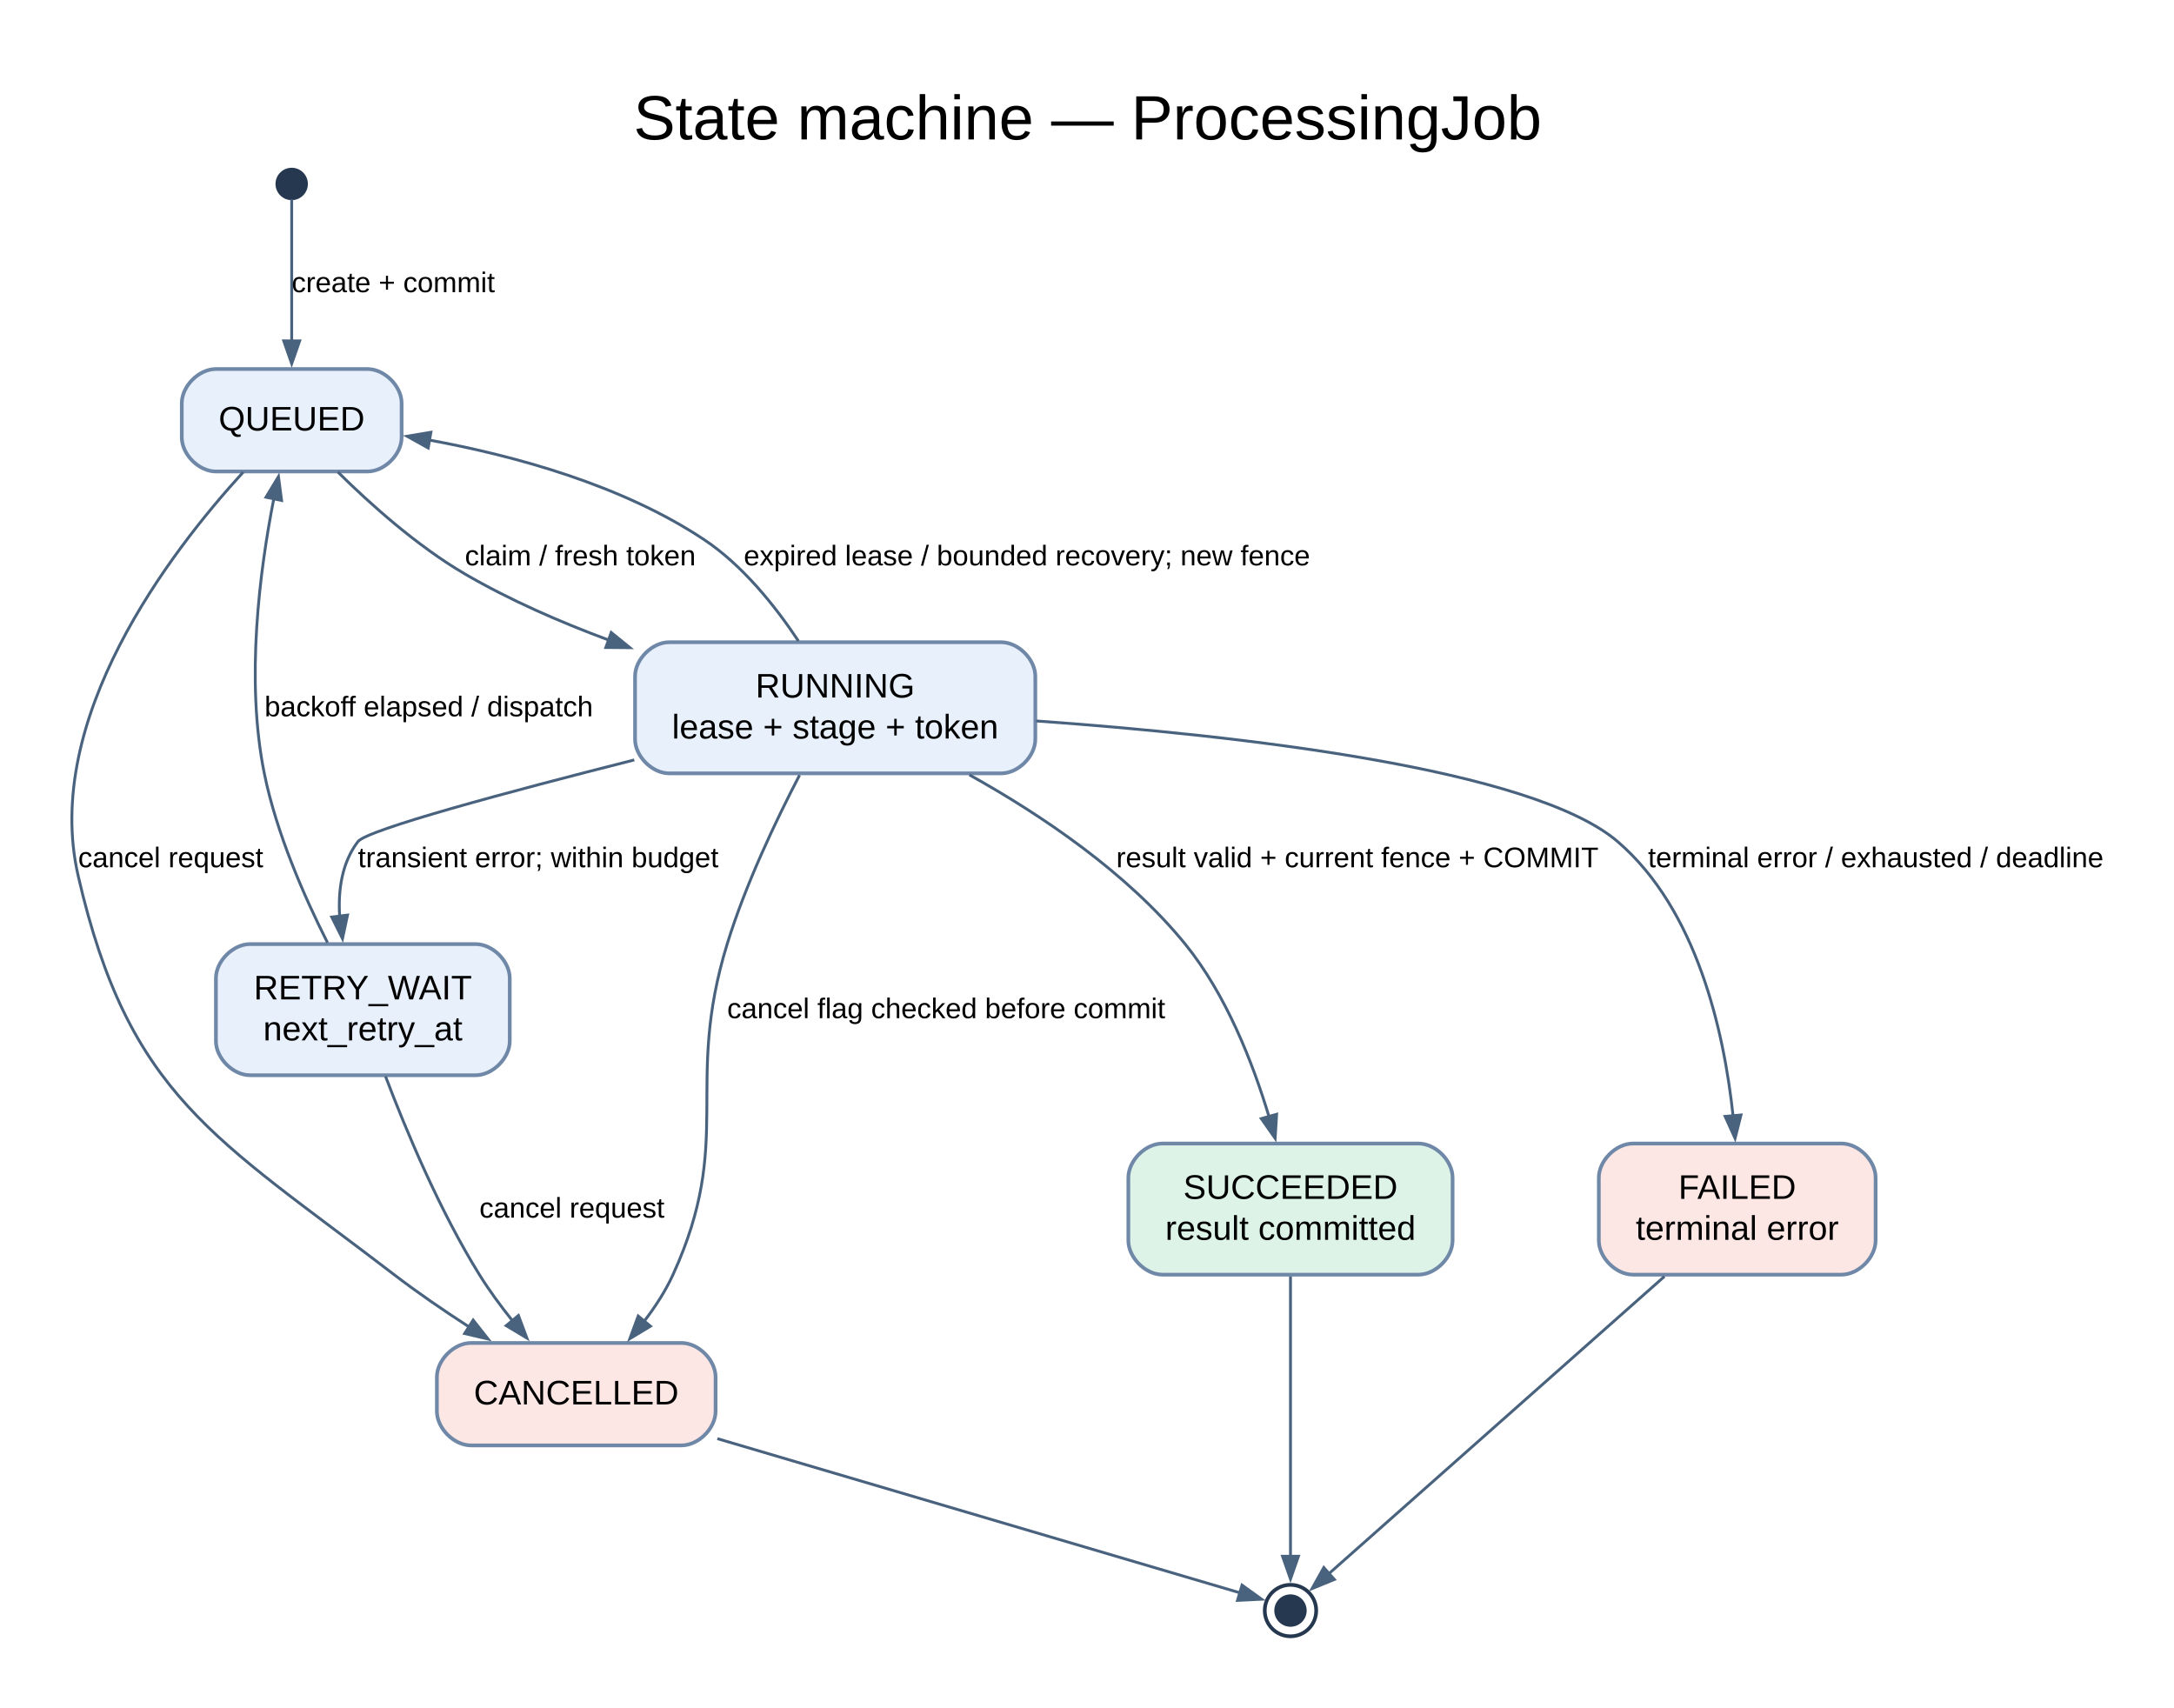
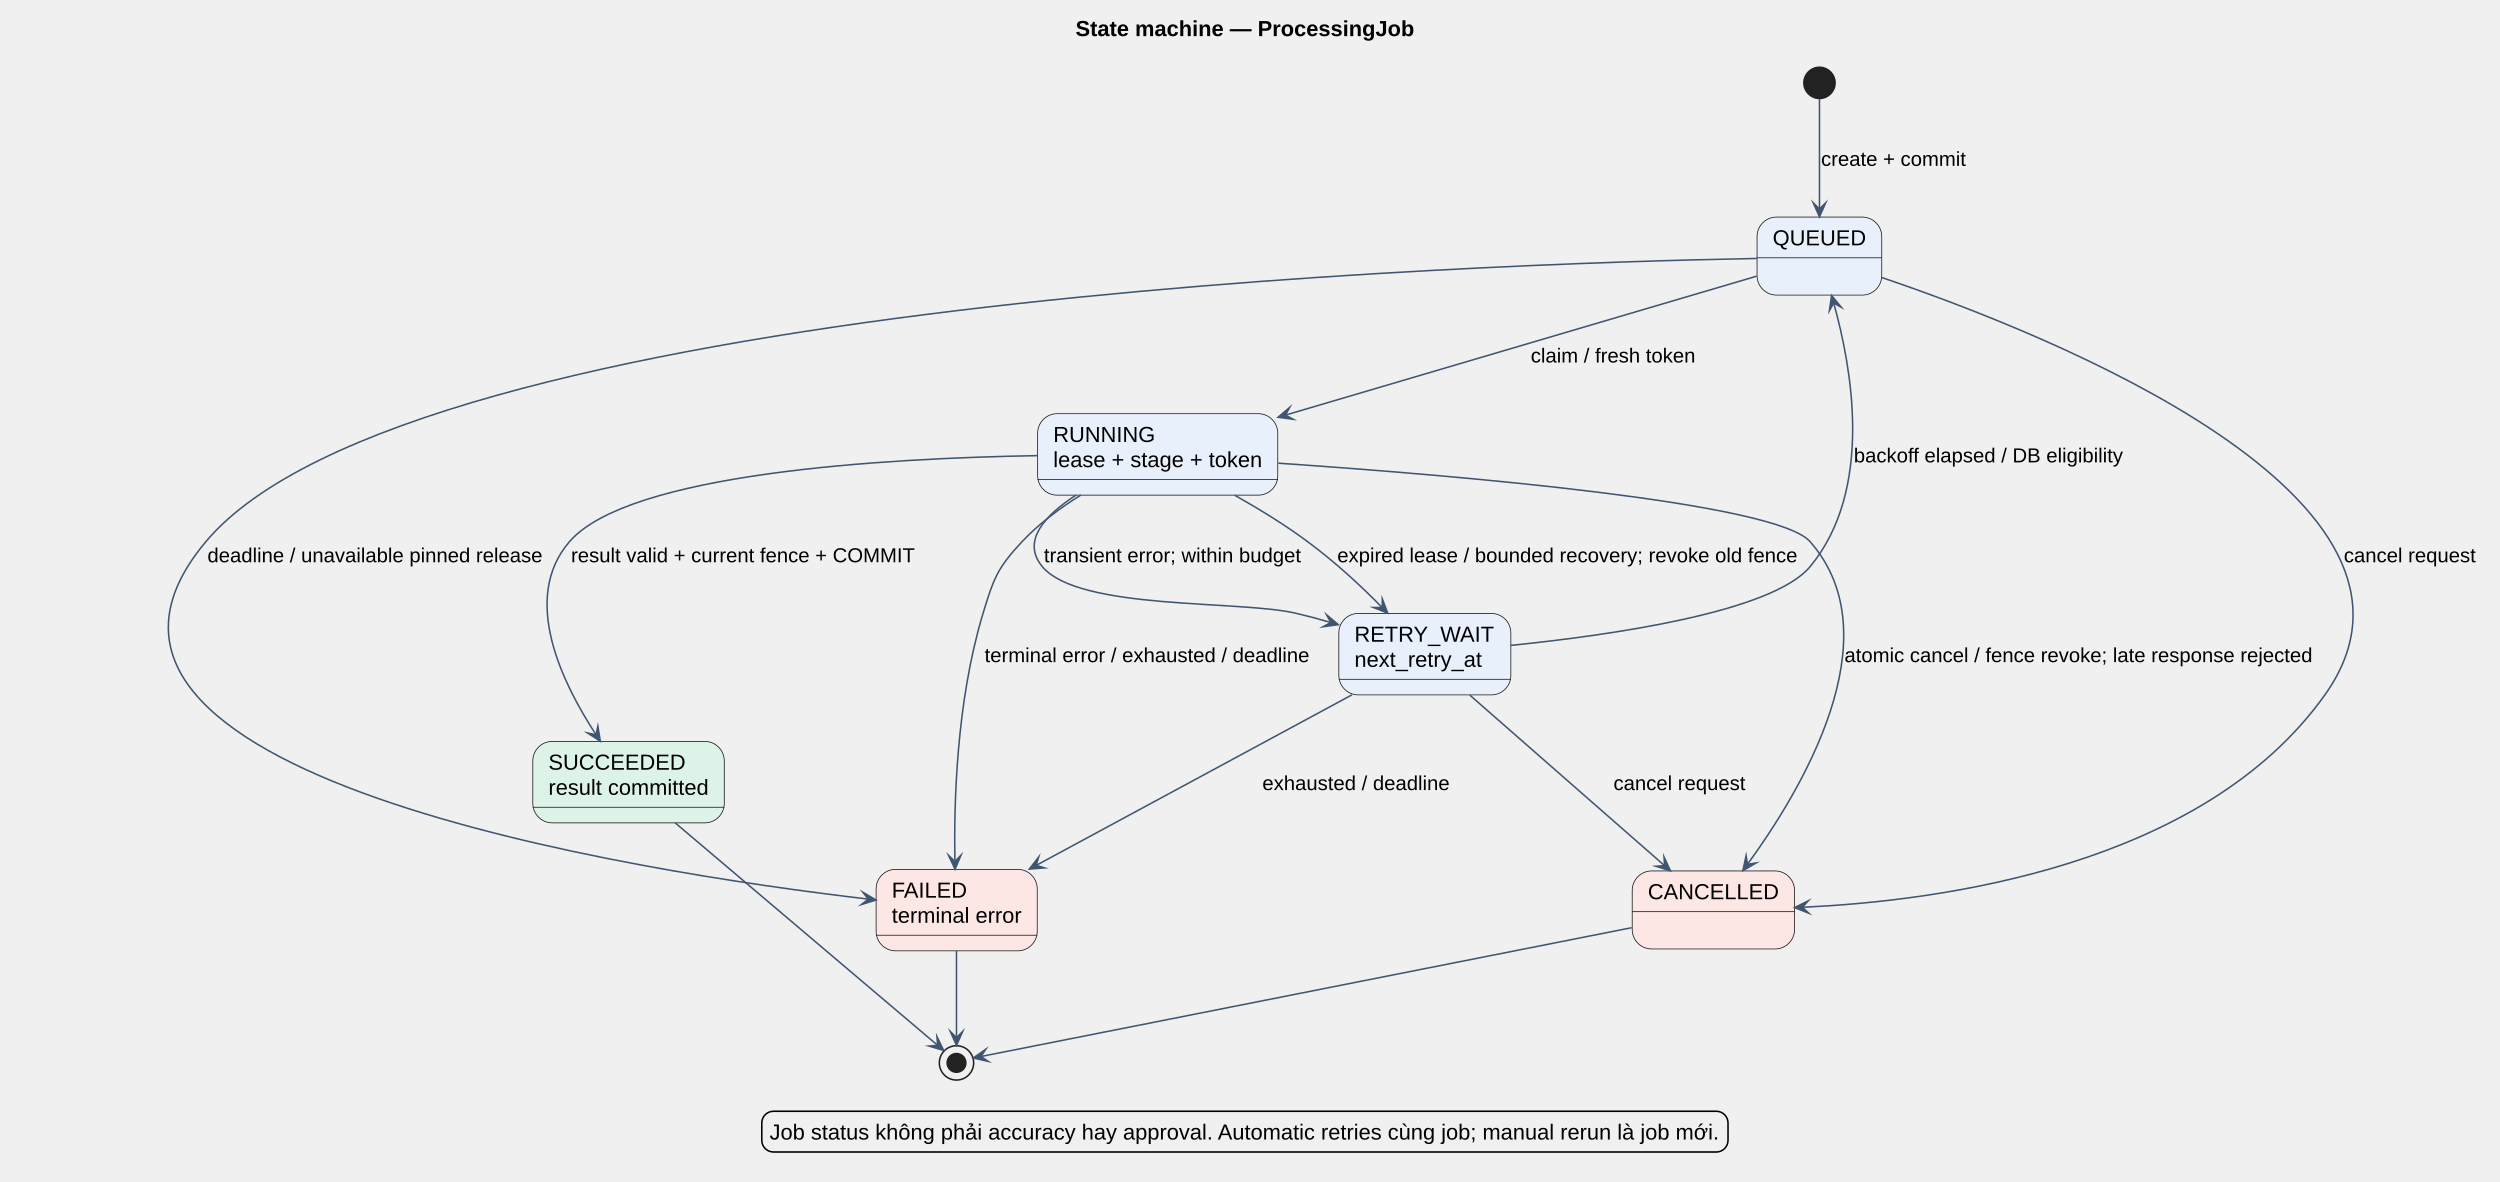
- <svg xmlns="http://www.w3.org/2000/svg" width="764pt" height="600pt" viewBox="0.00 0.00 764.00 600.00">
-   <g id="graph0" class="graph" transform="scale(1 1) rotate(0) translate(25.2 575)">
-     <polygon fill="white" stroke="none" points="-25.2,25.2 -25.2,-575 739.24,-575 739.24,25.2 -25.2,25.2" />
-     <text xml:space="preserve" text-anchor="middle" x="357.02" y="-526" font-family="Arial" font-size="22.00">State machine — ProcessingJob</text>
-     <g id="node1" class="node">
-       <ellipse fill="#263850" stroke="#263850" stroke-width="1.3" cx="77.31" cy="-510.36" rx="5.04" ry="5.04" />
+ <svg xmlns="http://www.w3.org/2000/svg" version="1.1" data-diagram-type="STATE" style="width:1602px;height:757px;background:#FFFFFF;" width="1602px" height="757px" viewBox="0 0 1602 757" zoomAndPan="magnify" preserveAspectRatio="none" contentStyleType="text/css">
+   <defs />
+   <g font-family="sans-serif" lengthAdjust="spacing">
+     <g class="title" data-source-line="1">
+       <text x="689.201" y="23.132" fill="#000" font-size="14" textLength="217.068" font-weight="700" font-family="Arial">State machine — ProcessingJob</text>
    </g>
-     <g id="node2" class="node">
-       <path fill="#e8f0fc" stroke="#7088a8" stroke-width="1.3" d="M103.94,-445.32C103.94,-445.32 50.68,-445.32 50.68,-445.32 44.68,-445.32 38.68,-439.32 38.68,-433.32 38.68,-433.32 38.68,-421.32 38.68,-421.32 38.68,-415.32 44.68,-409.32 50.68,-409.32 50.68,-409.32 103.94,-409.32 103.94,-409.32 109.94,-409.32 115.94,-415.32 115.94,-421.32 115.94,-421.32 115.94,-433.32 115.94,-433.32 115.94,-439.32 109.94,-445.32 103.94,-445.32" />
-       <text xml:space="preserve" text-anchor="middle" x="77.31" y="-423.72" font-family="Arial" font-size="12.00">QUEUED</text>
+     <g class="entity" data-qualified-name="queued" id="ent0001" data-source-line="6">
+       <rect x="1125.92" y="139.099" width="79.896" height="50" fill="#E8F0FC" style="stroke:#181818;stroke-width:0.5;" rx="12.5" ry="12.5" />
+       <line x1="1125.92" y1="165.197" x2="1205.816" y2="165.197" style="stroke:#181818;stroke-width:0.5;" />
+       <text x="1135.92" y="157.23" fill="#000" font-size="14" textLength="59.896" font-family="Arial">QUEUED</text>
    </g>
-     <g id="edge1" class="edge">
-       <path fill="none" stroke="#49627e" d="M77.31,-505C77.31,-495.69 77.31,-473.23 77.31,-455.01" />
-       <polygon fill="#49627e" stroke="#49627e" points="80.11,-455.21 77.31,-447.21 74.51,-455.21 80.11,-455.21" />
-       <text xml:space="preserve" text-anchor="middle" x="113.01" y="-472.32" font-family="Arial" font-size="10.00">create + commit</text>
+     <g class="entity" data-qualified-name="running" id="ent0002" data-source-line="7">
+       <rect x="664.92" y="265.099" width="153.875" height="52.197" fill="#E8F0FC" style="stroke:#181818;stroke-width:0.5;" rx="12.5" ry="12.5" />
+       <line x1="664.92" y1="307.296" x2="818.795" y2="307.296" style="stroke:#181818;stroke-width:0.5;" />
+       <text x="674.92" y="283.23" fill="#000" font-size="14" textLength="65.331" font-family="Arial">RUNNING</text>
+       <text x="674.92" y="299.329" fill="#000" font-size="14" textLength="133.875" font-family="Arial">lease + stage + token</text>
    </g>
-     <g id="node3" class="node">
-       <path fill="#e8f0fc" stroke="#7088a8" stroke-width="1.3" d="M326.64,-349.32C326.64,-349.32 209.97,-349.32 209.97,-349.32 203.97,-349.32 197.97,-343.32 197.97,-337.32 197.97,-337.32 197.97,-315.24 197.97,-315.24 197.97,-309.24 203.97,-303.24 209.97,-303.24 209.97,-303.24 326.64,-303.24 326.64,-303.24 332.64,-303.24 338.64,-309.24 338.64,-315.24 338.64,-315.24 338.64,-337.32 338.64,-337.32 338.64,-343.32 332.64,-349.32 326.64,-349.32" />
-       <text xml:space="preserve" text-anchor="middle" x="268.31" y="-329.88" font-family="Arial" font-size="12.00">RUNNING</text>
-       <text xml:space="preserve" text-anchor="middle" x="268.31" y="-315.48" font-family="Arial" font-size="12.00">lease + stage + token</text>
+     <g class="entity" data-qualified-name="retry" id="ent0003" data-source-line="8">
+       <rect x="857.92" y="393.099" width="110.228" height="52.197" fill="#E8F0FC" style="stroke:#181818;stroke-width:0.5;" rx="12.5" ry="12.5" />
+       <line x1="857.92" y1="435.296" x2="968.148" y2="435.296" style="stroke:#181818;stroke-width:0.5;" />
+       <text x="867.92" y="411.23" fill="#000" font-size="14" textLength="90.228" font-family="Arial">RETRY_WAIT</text>
+       <text x="867.92" y="427.329" fill="#000" font-size="14" textLength="81.71" font-family="Arial">next_retry_at</text>
    </g>
-     <g id="edge2" class="edge">
-       <path fill="none" stroke="#49627e" d="M93.53,-409.13C105.09,-397.71 121.47,-383.07 138.16,-373.32 153.76,-364.22 171.46,-356.48 188.66,-350.1" />
-       <polygon fill="#49627e" stroke="#49627e" points="189.59,-352.74 196.17,-347.4 187.7,-347.47 189.59,-352.74" />
-       <text xml:space="preserve" text-anchor="middle" x="178.74" y="-376.32" font-family="Arial" font-size="10.00">claim / fresh token</text>
+     <g class="entity" data-qualified-name="success" id="ent0004" data-source-line="9">
+       <rect x="341.42" y="475.099" width="122.696" height="52.197" fill="#DDF3E8" style="stroke:#181818;stroke-width:0.5;" rx="12.5" ry="12.5" />
+       <line x1="341.42" y1="517.296" x2="464.116" y2="517.296" style="stroke:#181818;stroke-width:0.5;" />
+       <text x="351.42" y="493.23" fill="#000" font-size="14" textLength="87.903" font-family="Arial">SUCCEEDED</text>
+       <text x="351.42" y="509.329" fill="#000" font-size="14" textLength="102.696" font-family="Arial">result committed</text>
    </g>
-     <g id="node7" class="node">
-       <path fill="#fce7e5" stroke="#7088a8" stroke-width="1.3" d="M214.28,-103.08C214.28,-103.08 140.33,-103.08 140.33,-103.08 134.33,-103.08 128.33,-97.08 128.33,-91.08 128.33,-91.08 128.33,-79.08 128.33,-79.08 128.33,-73.08 134.33,-67.08 140.33,-67.08 140.33,-67.08 214.28,-67.08 214.28,-67.08 220.28,-67.08 226.28,-73.08 226.28,-79.08 226.28,-79.08 226.28,-91.08 226.28,-91.08 226.28,-97.08 220.28,-103.08 214.28,-103.08" />
-       <text xml:space="preserve" text-anchor="middle" x="177.31" y="-81.48" font-family="Arial" font-size="12.00">CANCELLED</text>
+     <g class="entity" data-qualified-name="failed" id="ent0005" data-source-line="10">
+       <rect x="561.42" y="557.099" width="103.241" height="52.197" fill="#FCE7E5" style="stroke:#181818;stroke-width:0.5;" rx="12.5" ry="12.5" />
+       <line x1="561.42" y1="599.296" x2="664.661" y2="599.296" style="stroke:#181818;stroke-width:0.5;" />
+       <text x="571.42" y="575.23" fill="#000" font-size="14" textLength="49.014" font-family="Arial">FAILED</text>
+       <text x="571.42" y="591.329" fill="#000" font-size="14" textLength="83.241" font-family="Arial">terminal error</text>
    </g>
-     <g id="edge3" class="edge">
-       <path fill="none" stroke="#49627e" d="M60.27,-409.1C34.43,-380.85 -10.4,-322.29 2.27,-267.24 20.08,-189.79 50.24,-175.43 113.31,-127.08 121.56,-120.75 130.81,-114.43 139.65,-108.71" />
-       <polygon fill="#49627e" stroke="#49627e" points="141.08,-111.12 146.33,-104.46 138.08,-106.39 141.08,-111.12" />
-       <text xml:space="preserve" text-anchor="middle" x="34.79" y="-270.24" font-family="Arial" font-size="10.00">cancel request</text>
+     <g class="entity" data-qualified-name="cancel" id="ent0006" data-source-line="11">
+       <rect x="1045.92" y="558.099" width="104.027" height="50" fill="#FCE7E5" style="stroke:#181818;stroke-width:0.5;" rx="12.5" ry="12.5" />
+       <line x1="1045.92" y1="584.197" x2="1149.947" y2="584.197" style="stroke:#181818;stroke-width:0.5;" />
+       <text x="1055.92" y="576.23" fill="#000" font-size="14" textLength="84.027" font-family="Arial">CANCELLED</text>
    </g>
-     <g id="edge10" class="edge">
-       <path fill="none" stroke="#49627e" d="M255.39,-349.74C247.32,-361.91 235.89,-376.26 222.31,-385.32 193.44,-404.57 155.55,-414.88 125.75,-420.34" />
-       <polygon fill="#49627e" stroke="#49627e" points="125.28,-417.58 117.87,-421.7 126.23,-423.1 125.28,-417.58" />
-       <text xml:space="preserve" text-anchor="middle" x="335.69" y="-376.32" font-family="Arial" font-size="10.00">expired lease / bounded recovery; new fence</text>
+     <g class="start_entity" data-qualified-name=".start." id="ent0007" data-source-line="12">
+       <ellipse cx="1165.92" cy="53.099" rx="10" ry="10" fill="#222" style="stroke:#222;stroke-width:1;" />
    </g>
-     <g id="node4" class="node">
-       <path fill="#e8f0fc" stroke="#7088a8" stroke-width="1.3" d="M141.94,-243.24C141.94,-243.24 62.68,-243.24 62.68,-243.24 56.68,-243.24 50.68,-237.24 50.68,-231.24 50.68,-231.24 50.68,-209.16 50.68,-209.16 50.68,-203.16 56.68,-197.16 62.68,-197.16 62.68,-197.16 141.94,-197.16 141.94,-197.16 147.94,-197.16 153.94,-203.16 153.94,-209.16 153.94,-209.16 153.94,-231.24 153.94,-231.24 153.94,-237.24 147.94,-243.24 141.94,-243.24" />
-       <text xml:space="preserve" text-anchor="middle" x="102.31" y="-223.8" font-family="Arial" font-size="12.00">RETRY_WAIT</text>
-       <text xml:space="preserve" text-anchor="middle" x="102.31" y="-209.4" font-family="Arial" font-size="12.00">next_retry_at</text>
+     <g class="end_entity" data-qualified-name=".end." id="ent0020" data-source-line="24">
+       <ellipse cx="612.92" cy="681.099" rx="11" ry="11" fill="none" style="stroke:#222;stroke-width:1;" />
+       <ellipse cx="612.92" cy="681.099" rx="6" ry="6" fill="#222" style="stroke:#222;stroke-width:1;" />
    </g>
-     <g id="edge5" class="edge">
-       <path fill="none" stroke="#49627e" d="M197.7,-307.96C153.29,-296.72 103.77,-283.43 100.57,-279.24 94.95,-271.86 93.59,-262.29 94.16,-253.05" />
-       <polygon fill="#49627e" stroke="#49627e" points="96.93,-253.44 95.16,-245.15 91.38,-252.74 96.93,-253.44" />
-       <text xml:space="preserve" text-anchor="middle" x="163.94" y="-270.24" font-family="Arial" font-size="10.00">transient error; within budget</text>
+     <g class="link" data-entity-1="ent0007" data-entity-2="ent0001" id="lnk8" data-source-line="12" data-link-type="dependency">
+       <path d="M1165.92,63.389 C1165.92,79.969 1165.92,110.129 1165.92,133.949" style="stroke:#405670;stroke-width:1;" fill="none" id="*start*-to-queued" />
+       <polygon points="1165.92,138.949,1169.92,129.949,1165.92,133.949,1161.92,129.949,1165.92,138.949" fill="#405670" style="stroke:#405670;stroke-width:1;stroke-linejoin:miter;stroke-miterlimit:10;" />
+       <text x="1166.92" y="106.292" fill="#000" font-size="13" textLength="92.834" font-family="Arial">create + commit</text>
    </g>
-     <g id="node5" class="node">
-       <path fill="#ddf3e8" stroke="#7088a8" stroke-width="1.3" d="M473.28,-173.16C473.28,-173.16 383.33,-173.16 383.33,-173.16 377.33,-173.16 371.33,-167.16 371.33,-161.16 371.33,-161.16 371.33,-139.08 371.33,-139.08 371.33,-133.08 377.33,-127.08 383.33,-127.08 383.33,-127.08 473.28,-127.08 473.28,-127.08 479.28,-127.08 485.28,-133.08 485.28,-139.08 485.28,-139.08 485.28,-161.16 485.28,-161.16 485.28,-167.16 479.28,-173.16 473.28,-173.16" />
-       <text xml:space="preserve" text-anchor="middle" x="428.31" y="-153.72" font-family="Arial" font-size="12.00">SUCCEEDED</text>
-       <text xml:space="preserve" text-anchor="middle" x="428.31" y="-139.32" font-family="Arial" font-size="12.00">result committed</text>
+     <g class="link" data-entity-1="ent0001" data-entity-2="ent0002" id="lnk9" data-source-line="13" data-link-type="dependency">
+       <path d="M1125.65,176.969 C1055.37,197.689 914.006,239.365 823.746,265.975" style="stroke:#405670;stroke-width:1;" fill="none" id="queued-to-running" />
+       <polygon points="818.95,267.389,828.714,268.68,823.746,265.975,826.452,261.007,818.95,267.389" fill="#405670" style="stroke:#405670;stroke-width:1;stroke-linejoin:miter;stroke-miterlimit:10;" />
+       <text x="980.92" y="232.292" fill="#000" font-size="13" textLength="105.485" font-family="Arial">claim / fresh token</text>
    </g>
-     <g id="edge4" class="edge">
-       <path fill="none" stroke="#49627e" d="M315.47,-302.72C340.8,-288.61 370.91,-268.34 391.31,-243.24 405.69,-225.54 415.09,-201.52 420.81,-182.44" />
-       <polygon fill="#49627e" stroke="#49627e" points="423.44,-183.44 422.92,-174.98 418.05,-181.92 423.44,-183.44" />
-       <text xml:space="preserve" text-anchor="middle" x="451.82" y="-270.24" font-family="Arial" font-size="10.00">result valid + current fence + COMMIT</text>
+     <g class="link" data-entity-1="ent0001" data-entity-2="ent0006" id="lnk10" data-source-line="14" data-link-type="dependency">
+       <path d="M1206.02,177.899 C1310.89,213.479 1579.22,319.299 1489.92,445.099 C1411.58,555.469 1242.295,577.412 1154.945,581.382" style="stroke:#405670;stroke-width:1;" fill="none" id="queued-to-cancel" />
+       <polygon points="1149.95,581.609,1159.122,585.196,1154.945,581.382,1158.759,577.204,1149.95,581.609" fill="#405670" style="stroke:#405670;stroke-width:1;stroke-linejoin:miter;stroke-miterlimit:10;" />
+       <text x="1501.92" y="360.292" fill="#000" font-size="13" textLength="84.551" font-family="Arial">cancel request</text>
    </g>
-     <g id="node6" class="node">
-       <path fill="#fce7e5" stroke="#7088a8" stroke-width="1.3" d="M621.94,-173.16C621.94,-173.16 548.67,-173.16 548.67,-173.16 542.67,-173.16 536.67,-167.16 536.67,-161.16 536.67,-161.16 536.67,-139.08 536.67,-139.08 536.67,-133.08 542.67,-127.08 548.67,-127.08 548.67,-127.08 621.94,-127.08 621.94,-127.08 627.94,-127.08 633.94,-133.08 633.94,-139.08 633.94,-139.08 633.94,-161.16 633.94,-161.16 633.94,-167.16 627.94,-173.16 621.94,-173.16" />
-       <text xml:space="preserve" text-anchor="middle" x="585.31" y="-153.72" font-family="Arial" font-size="12.00">FAILED</text>
-       <text xml:space="preserve" text-anchor="middle" x="585.31" y="-139.32" font-family="Arial" font-size="12.00">terminal error</text>
+     <g class="link" data-entity-1="ent0002" data-entity-2="ent0004" id="lnk11" data-source-line="15" data-link-type="dependency">
+       <path d="M664.79,291.969 C565.98,293.639 402.89,303.199 364.92,347.099 C333.51,383.429 360.284,437.673 381.954,470.823" style="stroke:#405670;stroke-width:1;" fill="none" id="running-to-success" />
+       <polygon points="384.69,475.009,383.114,465.287,381.954,470.823,376.417,469.664,384.69,475.009" fill="#405670" style="stroke:#405670;stroke-width:1;stroke-linejoin:miter;stroke-miterlimit:10;" />
+       <text x="365.92" y="360.292" fill="#000" font-size="13" textLength="220.353" font-family="Arial">result valid + current fence + COMMIT</text>
    </g>
-     <g id="edge6" class="edge">
-       <path fill="none" stroke="#49627e" d="M338.97,-321.65C410.08,-316.59 513.39,-304.95 543.31,-279.24 571.22,-255.25 580.69,-212.4 583.84,-182.91" />
-       <polygon fill="#49627e" stroke="#49627e" points="586.63,-183.19 584.55,-174.97 581.05,-182.69 586.63,-183.19" />
-       <text xml:space="preserve" text-anchor="middle" x="633.99" y="-270.24" font-family="Arial" font-size="10.00">terminal error / exhausted / deadline</text>
+     <g class="link" data-entity-1="ent0002" data-entity-2="ent0003" id="lnk12" data-source-line="16" data-link-type="dependency">
+       <path d="M689.63,317.189 C669.53,330.189 654.31,346.749 667.92,363.099 C691.49,391.399 795.14,384.379 830.92,393.099 C839.6,395.209 843.909,396.312 852.779,398.892" style="stroke:#405670;stroke-width:1;" fill="none" id="running-to-retry" />
+       <polygon points="857.58,400.289,850.055,393.934,852.779,398.892,847.821,401.616,857.58,400.289" fill="#405670" style="stroke:#405670;stroke-width:1;stroke-linejoin:miter;stroke-miterlimit:10;" />
+       <text x="668.92" y="360.292" fill="#000" font-size="13" textLength="164.753" font-family="Arial">transient error; within budget</text>
    </g>
-     <g id="edge7" class="edge">
-       <path fill="none" stroke="#49627e" d="M255.78,-302.6C247.39,-286.49 236.75,-264.09 230.34,-243.24 214.99,-193.23 232.99,-174.69 211.31,-127.08 208.68,-121.31 205.02,-115.7 201.08,-110.56" />
-       <polygon fill="#49627e" stroke="#49627e" points="203.39,-108.97 196.14,-104.59 199.08,-112.54 203.39,-108.97" />
-       <text xml:space="preserve" text-anchor="middle" x="307.32" y="-217.2" font-family="Arial" font-size="10.00">cancel flag checked before commit</text>
+     <g class="link" data-entity-1="ent0002" data-entity-2="ent0003" id="lnk17" data-source-line="21" data-link-type="dependency">
+       <path d="M791.19,317.359 C806.64,326.049 823.43,336.329 837.92,347.099 C856.34,360.789 871.577,374.981 885.727,389.311" style="stroke:#405670;stroke-width:1;" fill="none" id="running-to-retry-1" />
+       <polygon points="889.24,392.869,885.763,383.654,885.727,389.311,880.07,389.275,889.24,392.869" fill="#405670" style="stroke:#405670;stroke-width:1;stroke-linejoin:miter;stroke-miterlimit:10;" />
+       <text x="856.92" y="360.292" fill="#000" font-size="13" textLength="294.849" font-family="Arial">expired lease / bounded recovery; revoke old fence</text>
    </g>
-     <g id="edge8" class="edge">
-       <path fill="none" stroke="#49627e" d="M89.89,-243.75C81.78,-259.8 71.94,-282.18 67.68,-303.24 61.03,-336.07 66.09,-374.67 71.03,-399.78" />
-       <polygon fill="#49627e" stroke="#49627e" points="68.28,-400.28 72.66,-407.53 73.76,-399.13 68.28,-400.28" />
-       <text xml:space="preserve" text-anchor="middle" x="125.49" y="-323.28" font-family="Arial" font-size="10.00">backoff elapsed / dispatch</text>
+     <g class="link" data-entity-1="ent0002" data-entity-2="ent0005" id="lnk13" data-source-line="17" data-link-type="dependency">
+       <path d="M692.58,317.239 C679.31,325.529 665.67,335.619 654.92,347.099 C639.02,364.089 636.66,370.829 629.92,393.099 C612.75,449.859 611.229,515.239 611.899,552.029" style="stroke:#405670;stroke-width:1;" fill="none" id="running-to-failed" />
+       <polygon points="611.99,557.029,615.825,547.957,611.899,552.029,607.827,548.103,611.99,557.029" fill="#405670" style="stroke:#405670;stroke-width:1;stroke-linejoin:miter;stroke-miterlimit:10;" />
+       <text x="630.92" y="424.292" fill="#000" font-size="13" textLength="208.114" font-family="Arial">terminal error / exhausted / deadline</text>
    </g>
-     <g id="edge9" class="edge">
-       <path fill="none" stroke="#49627e" d="M110.29,-196.75C117.58,-177.55 129.33,-149.53 143.27,-127.08 146.68,-121.59 150.76,-116.04 154.9,-110.87" />
-       <polygon fill="#49627e" stroke="#49627e" points="156.99,-112.74 159.96,-104.8 152.69,-109.16 156.99,-112.74" />
-       <text xml:space="preserve" text-anchor="middle" x="175.79" y="-147.12" font-family="Arial" font-size="10.00">cancel request</text>
+     <g class="link" data-entity-1="ent0002" data-entity-2="ent0006" id="lnk14" data-source-line="18" data-link-type="dependency">
+       <path d="M819.12,296.819 C933.73,304.639 1137.84,321.919 1159.92,347.099 C1213.76,408.479 1153.736,507.289 1119.776,553.849" style="stroke:#405670;stroke-width:1;" fill="none" id="running-to-cancel" />
+       <polygon points="1116.83,557.889,1125.365,552.974,1119.776,553.849,1118.902,548.26,1116.83,557.889" fill="#405670" style="stroke:#405670;stroke-width:1;stroke-linejoin:miter;stroke-miterlimit:10;" />
+       <text x="1181.92" y="424.292" fill="#000" font-size="13" textLength="299.882" font-family="Arial">atomic cancel / fence revoke; late response rejected</text>
    </g>
-     <g id="node8" class="node">
-       <ellipse fill="#263850" stroke="#263850" stroke-width="1.3" cx="428.31" cy="-9.04" rx="5.04" ry="5.04" />
-       <ellipse fill="none" stroke="#263850" stroke-width="1.3" cx="428.31" cy="-9.04" rx="9.04" ry="9.04" />
+     <g class="link" data-entity-1="ent0003" data-entity-2="ent0001" id="lnk15" data-source-line="19" data-link-type="dependency">
+       <path d="M968.04,413.569 C1033.22,406.949 1135.91,392.129 1159.92,363.099 C1201.02,313.409 1186.476,235.104 1175.036,194.184" style="stroke:#405670;stroke-width:1;" fill="none" id="retry-to-queued" />
+       <polygon points="1173.69,189.369,1172.261,199.113,1175.036,194.184,1179.965,196.959,1173.69,189.369" fill="#405670" style="stroke:#405670;stroke-width:1;stroke-linejoin:miter;stroke-miterlimit:10;" />
+       <text x="1187.92" y="296.292" fill="#000" font-size="13" textLength="172.701" font-family="Arial">backoff elapsed / DB eligibility</text>
    </g>
-     <g id="edge11" class="edge">
-       <path fill="none" stroke="#49627e" d="M428.31,-126.46C428.31,-98.99 428.31,-53.22 428.31,-28.03" />
-       <polygon fill="#49627e" stroke="#49627e" points="431.11,-28.13 428.31,-20.13 425.51,-28.13 431.11,-28.13" />
+     <g class="link" data-entity-1="ent0003" data-entity-2="ent0006" id="lnk16" data-source-line="20" data-link-type="dependency">
+       <path d="M941.83,445.409 C976.99,476.199 1032.148,524.505 1066.668,554.725" style="stroke:#405670;stroke-width:1;" fill="none" id="retry-to-cancel" />
+       <polygon points="1070.43,558.019,1066.293,549.081,1066.668,554.725,1061.024,555.1,1070.43,558.019" fill="#405670" style="stroke:#405670;stroke-width:1;stroke-linejoin:miter;stroke-miterlimit:10;" />
+       <text x="1033.92" y="506.292" fill="#000" font-size="13" textLength="84.551" font-family="Arial">cancel request</text>
    </g>
-     <g id="edge12" class="edge">
-       <path fill="none" stroke="#49627e" d="M559.73,-126.46C526.03,-96.61 467.96,-45.17 441.79,-21.99" />
-       <polygon fill="#49627e" stroke="#49627e" points="443.73,-19.97 435.89,-16.76 440.02,-24.16 443.73,-19.97" />
+     <g class="link" data-entity-1="ent0001" data-entity-2="ent0005" id="lnk18" data-source-line="22" data-link-type="dependency">
+       <path d="M1125.91,165.619 C951.75,168.809 262.73,191.259 131.92,347.099 C6,497.129 408.424,558.817 556.384,576.147" style="stroke:#405670;stroke-width:1;" fill="none" id="queued-to-failed" />
+       <polygon points="561.35,576.729,552.876,571.709,556.384,576.147,551.946,579.654,561.35,576.729" fill="#405670" style="stroke:#405670;stroke-width:1;stroke-linejoin:miter;stroke-miterlimit:10;" />
+       <text x="132.92" y="360.292" fill="#000" font-size="13" textLength="214.665" font-family="Arial">deadline / unavailable pinned release</text>
    </g>
-     <g id="edge13" class="edge">
-       <path fill="none" stroke="#49627e" d="M226.9,-69.45C283.55,-52.74 373.27,-26.27 410.85,-15.19" />
-       <polygon fill="#49627e" stroke="#49627e" points="411.28,-17.98 418.16,-13.03 409.69,-12.61 411.28,-17.98" />
+     <g class="link" data-entity-1="ent0003" data-entity-2="ent0005" id="lnk19" data-source-line="23" data-link-type="dependency">
+       <path d="M866.38,445.229 C810.09,475.629 720.309,524.113 663.979,554.533" style="stroke:#405670;stroke-width:1;" fill="none" id="retry-to-failed" />
+       <polygon points="659.58,556.909,669.4,556.152,663.979,554.533,665.598,549.113,659.58,556.909" fill="#405670" style="stroke:#405670;stroke-width:1;stroke-linejoin:miter;stroke-miterlimit:10;" />
+       <text x="808.92" y="506.292" fill="#000" font-size="13" textLength="119.983" font-family="Arial">exhausted / deadline</text>
+     </g>
+     <g class="link" data-entity-1="ent0004" data-entity-2="ent0020" id="lnk21" data-source-line="24" data-link-type="dependency">
+       <path d="M432.57,527.229 C481.41,568.619 572.415,645.766 600.855,669.866" style="stroke:#405670;stroke-width:1;" fill="none" id="success-to-*end*" />
+       <polygon points="604.67,673.099,600.39,664.229,600.855,669.866,595.218,670.332,604.67,673.099" fill="#405670" style="stroke:#405670;stroke-width:1;stroke-linejoin:miter;stroke-miterlimit:10;" />
+     </g>
+     <g class="link" data-entity-1="ent0005" data-entity-2="ent0020" id="lnk22" data-source-line="25" data-link-type="dependency">
+       <path d="M612.92,609.319 C612.92,629.099 612.92,650.589 612.92,664.899" style="stroke:#405670;stroke-width:1;" fill="none" id="failed-to-*end*" />
+       <polygon points="612.92,669.899,616.92,660.899,612.92,664.899,608.92,660.899,612.92,669.899" fill="#405670" style="stroke:#405670;stroke-width:1;stroke-linejoin:miter;stroke-miterlimit:10;" />
+     </g>
+     <g class="link" data-entity-1="ent0006" data-entity-2="ent0020" id="lnk23" data-source-line="26" data-link-type="dependency">
+       <path d="M1045.56,594.459 C934.11,616.519 683.985,666.038 628.575,676.998" style="stroke:#405670;stroke-width:1;" fill="none" id="cancel-to-*end*" />
+       <polygon points="623.67,677.969,633.275,680.146,628.575,676.998,631.723,672.298,623.67,677.969" fill="#405670" style="stroke:#405670;stroke-width:1;stroke-linejoin:miter;stroke-miterlimit:10;" />
+     </g>
+     <g class="legend" data-source-line="27">
+       <rect x="488.153" y="712.099" width="619.164" height="26.099" fill="none" style="stroke:#000;stroke-width:1;" rx="7.5" ry="7.5" />
+       <text x="493.153" y="730.23" fill="#000" font-size="14" textLength="609.164" font-family="Arial">Job status không phải accuracy hay approval. Automatic retries cùng job; manual rerun là job mới.</text>
    </g>
  </g>
</svg>
